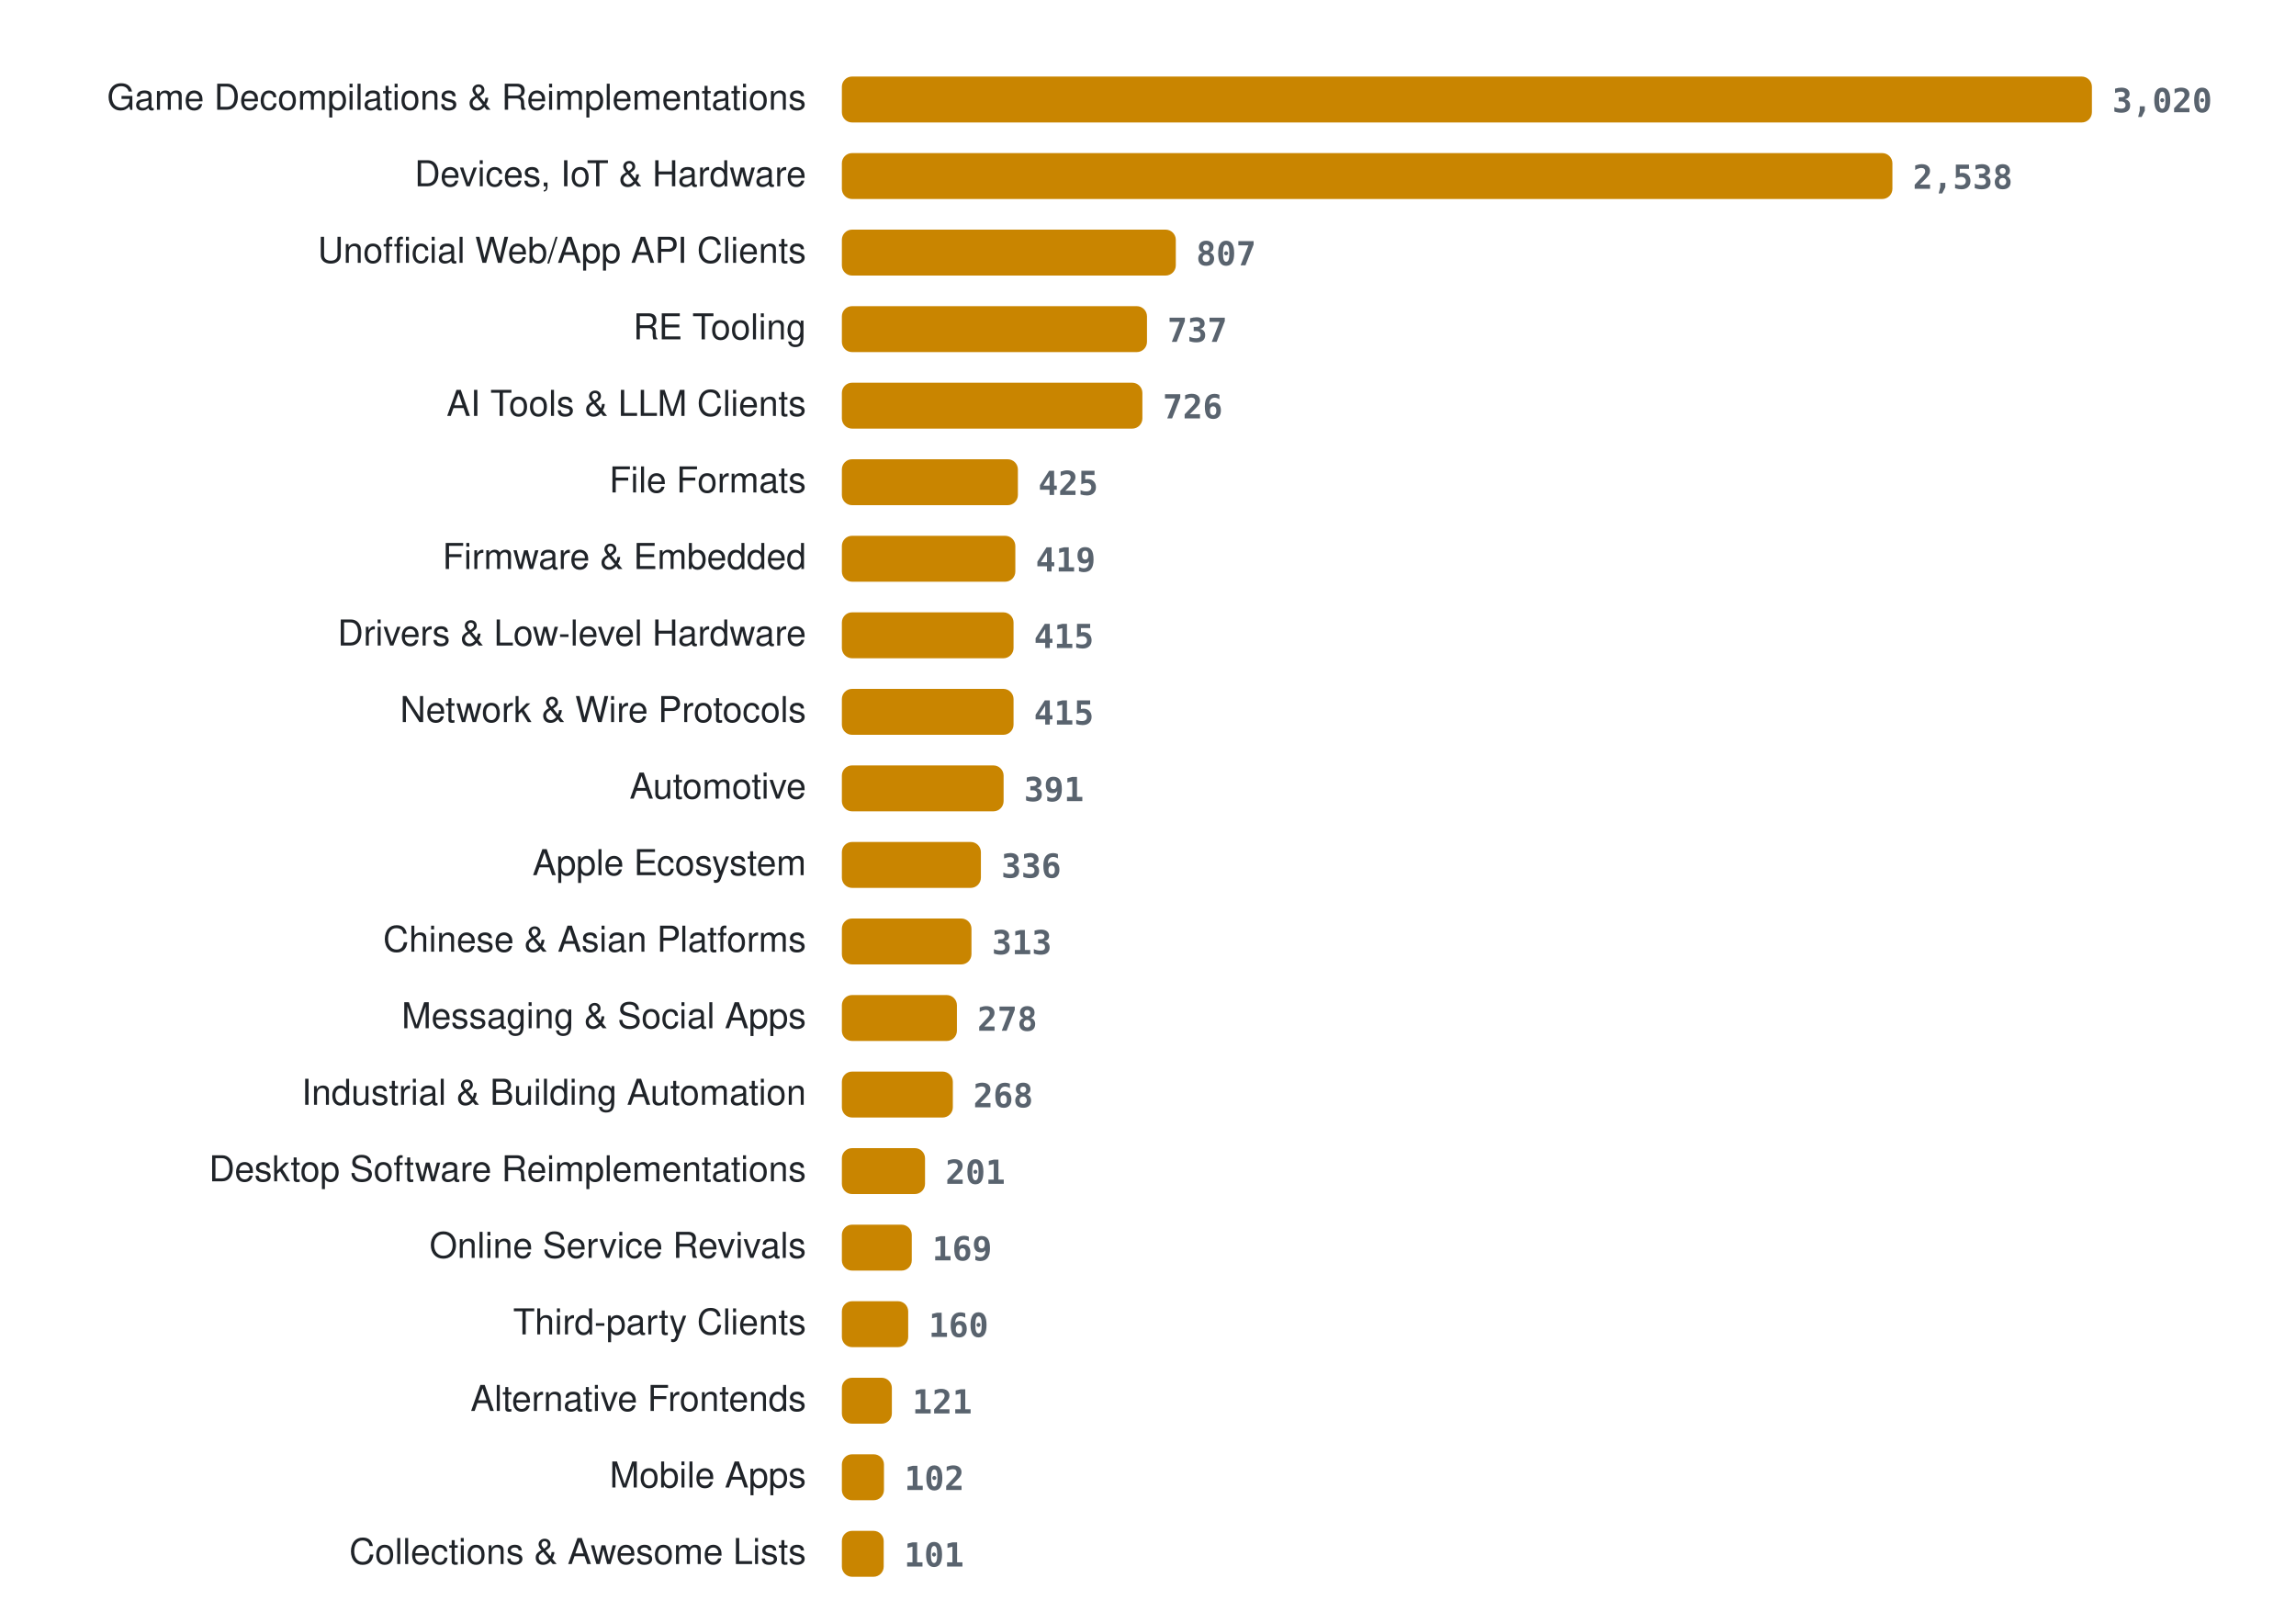
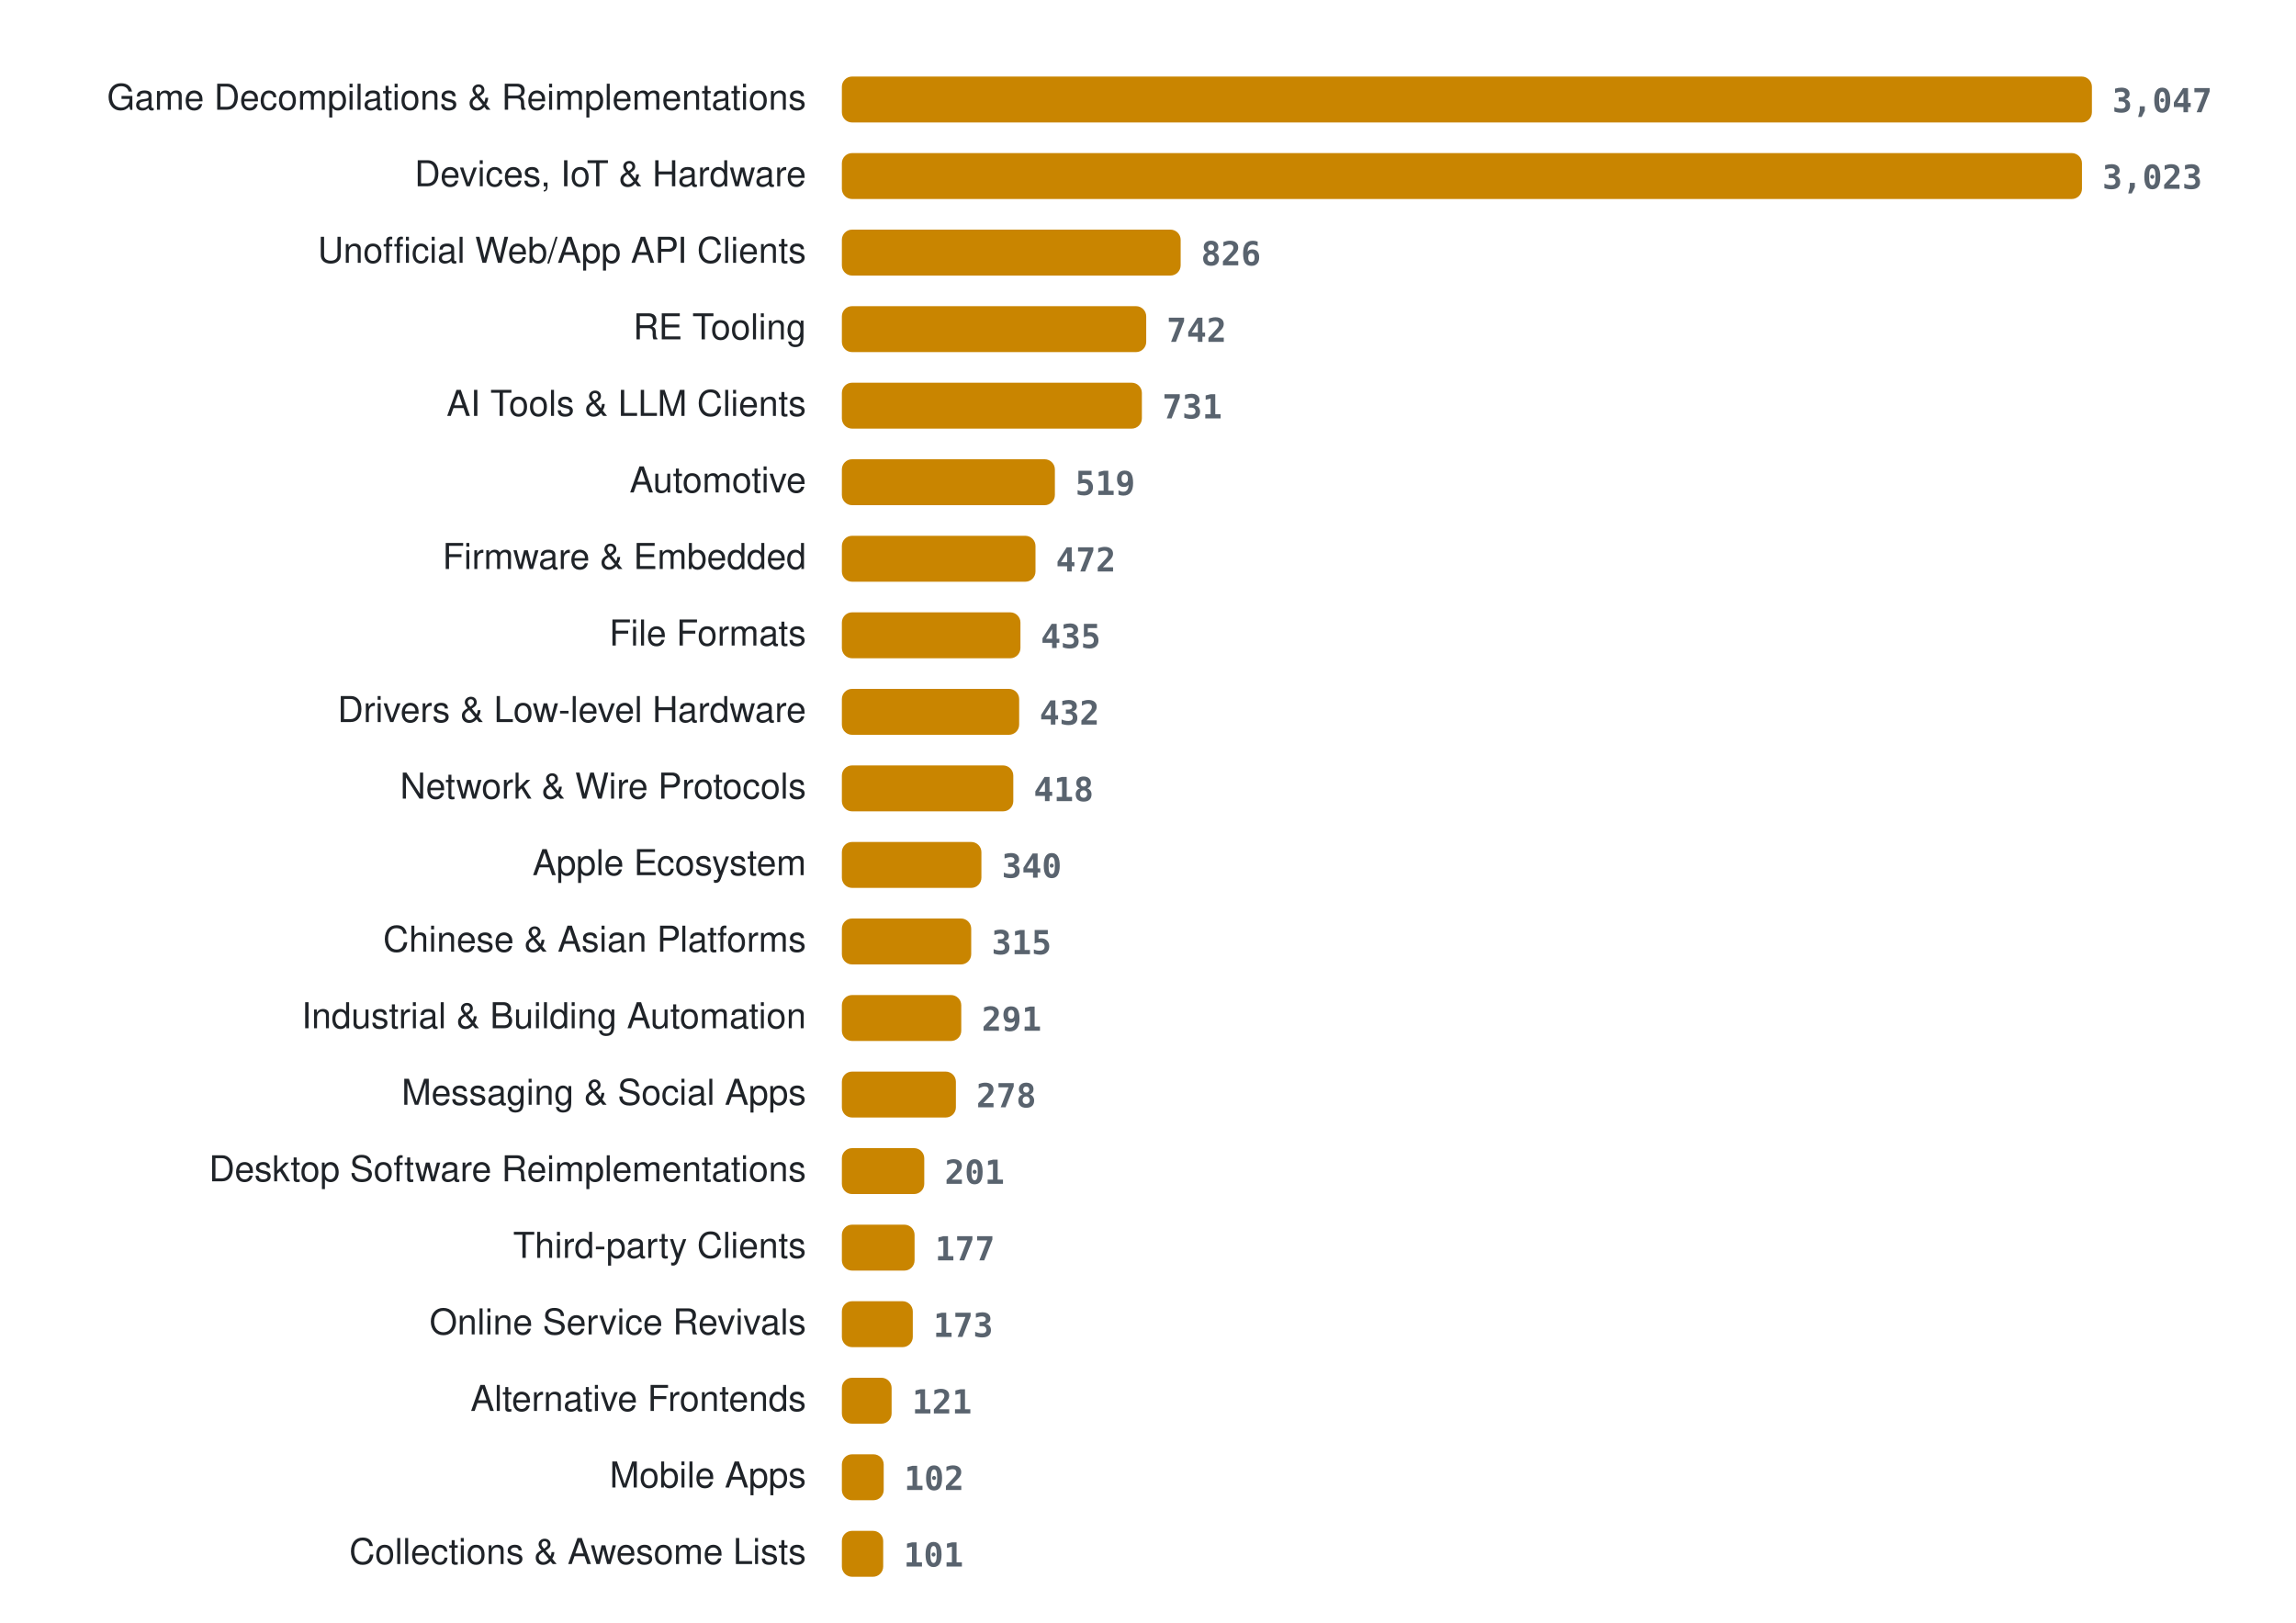
<svg xmlns="http://www.w3.org/2000/svg" width="900" height="636" viewBox="0 0 900 636" role="img" aria-label="Projects per category">
  <style>
.lab{font:14px -apple-system, BlinkMacSystemFont, 'Segoe UI', Helvetica, Arial, sans-serif;fill:#1f2328} .val{font:600 13px ui-monospace, SFMono-Regular, Menlo, Consolas, monospace;fill:#59636e} .bar{fill:#c98500}
@media (prefers-color-scheme: dark){ .lab{fill:#e6edf3} .val{fill:#9198a1} .bar{fill:#ffb000} }
</style>
  <text x="316" y="43" class="lab" text-anchor="end">Game Decompilations &amp; Reimplementations</text>
  <rect x="330" y="30" width="490.0" height="18" rx="4" class="bar" />
-   <text x="828.0" y="44" class="val">3,020</text>
+   <text x="828.0" y="44" class="val">3,047</text>
  <text x="316" y="73" class="lab" text-anchor="end">Devices, IoT &amp; Hardware</text>
-   <rect x="330" y="60" width="411.8" height="18" rx="4" class="bar" />
-   <text x="749.8" y="74" class="val">2,538</text>
+   <rect x="330" y="60" width="486.1" height="18" rx="4" class="bar" />
+   <text x="824.1" y="74" class="val">3,023</text>
  <text x="316" y="103" class="lab" text-anchor="end">Unofficial Web/App API Clients</text>
-   <rect x="330" y="90" width="130.9" height="18" rx="4" class="bar" />
-   <text x="468.9" y="104" class="val">807</text>
+   <rect x="330" y="90" width="132.8" height="18" rx="4" class="bar" />
+   <text x="470.8" y="104" class="val">826</text>
  <text x="316" y="133" class="lab" text-anchor="end">RE Tooling</text>
-   <rect x="330" y="120" width="119.6" height="18" rx="4" class="bar" />
-   <text x="457.6" y="134" class="val">737</text>
+   <rect x="330" y="120" width="119.3" height="18" rx="4" class="bar" />
+   <text x="457.3" y="134" class="val">742</text>
  <text x="316" y="163" class="lab" text-anchor="end">AI Tools &amp; LLM Clients</text>
-   <rect x="330" y="150" width="117.8" height="18" rx="4" class="bar" />
-   <text x="455.8" y="164" class="val">726</text>
-   <text x="316" y="193" class="lab" text-anchor="end">File Formats</text>
-   <rect x="330" y="180" width="69.0" height="18" rx="4" class="bar" />
-   <text x="407.0" y="194" class="val">425</text>
+   <rect x="330" y="150" width="117.6" height="18" rx="4" class="bar" />
+   <text x="455.6" y="164" class="val">731</text>
+   <text x="316" y="193" class="lab" text-anchor="end">Automotive</text>
+   <rect x="330" y="180" width="83.5" height="18" rx="4" class="bar" />
+   <text x="421.5" y="194" class="val">519</text>
  <text x="316" y="223" class="lab" text-anchor="end">Firmware &amp; Embedded</text>
-   <rect x="330" y="210" width="68.0" height="18" rx="4" class="bar" />
-   <text x="406.0" y="224" class="val">419</text>
-   <text x="316" y="253" class="lab" text-anchor="end">Drivers &amp; Low-level Hardware</text>
-   <rect x="330" y="240" width="67.3" height="18" rx="4" class="bar" />
-   <text x="405.3" y="254" class="val">415</text>
-   <text x="316" y="283" class="lab" text-anchor="end">Network &amp; Wire Protocols</text>
-   <rect x="330" y="270" width="67.3" height="18" rx="4" class="bar" />
-   <text x="405.3" y="284" class="val">415</text>
-   <text x="316" y="313" class="lab" text-anchor="end">Automotive</text>
-   <rect x="330" y="300" width="63.4" height="18" rx="4" class="bar" />
-   <text x="401.4" y="314" class="val">391</text>
+   <rect x="330" y="210" width="75.9" height="18" rx="4" class="bar" />
+   <text x="413.9" y="224" class="val">472</text>
+   <text x="316" y="253" class="lab" text-anchor="end">File Formats</text>
+   <rect x="330" y="240" width="70.0" height="18" rx="4" class="bar" />
+   <text x="408.0" y="254" class="val">435</text>
+   <text x="316" y="283" class="lab" text-anchor="end">Drivers &amp; Low-level Hardware</text>
+   <rect x="330" y="270" width="69.5" height="18" rx="4" class="bar" />
+   <text x="407.5" y="284" class="val">432</text>
+   <text x="316" y="313" class="lab" text-anchor="end">Network &amp; Wire Protocols</text>
+   <rect x="330" y="300" width="67.2" height="18" rx="4" class="bar" />
+   <text x="405.2" y="314" class="val">418</text>
  <text x="316" y="343" class="lab" text-anchor="end">Apple Ecosystem</text>
-   <rect x="330" y="330" width="54.5" height="18" rx="4" class="bar" />
-   <text x="392.5" y="344" class="val">336</text>
+   <rect x="330" y="330" width="54.7" height="18" rx="4" class="bar" />
+   <text x="392.7" y="344" class="val">340</text>
  <text x="316" y="373" class="lab" text-anchor="end">Chinese &amp; Asian Platforms</text>
-   <rect x="330" y="360" width="50.8" height="18" rx="4" class="bar" />
-   <text x="388.8" y="374" class="val">313</text>
-   <text x="316" y="403" class="lab" text-anchor="end">Messaging &amp; Social Apps</text>
-   <rect x="330" y="390" width="45.1" height="18" rx="4" class="bar" />
-   <text x="383.1" y="404" class="val">278</text>
-   <text x="316" y="433" class="lab" text-anchor="end">Industrial &amp; Building Automation</text>
-   <rect x="330" y="420" width="43.5" height="18" rx="4" class="bar" />
-   <text x="381.5" y="434" class="val">268</text>
+   <rect x="330" y="360" width="50.7" height="18" rx="4" class="bar" />
+   <text x="388.7" y="374" class="val">315</text>
+   <text x="316" y="403" class="lab" text-anchor="end">Industrial &amp; Building Automation</text>
+   <rect x="330" y="390" width="46.8" height="18" rx="4" class="bar" />
+   <text x="384.8" y="404" class="val">291</text>
+   <text x="316" y="433" class="lab" text-anchor="end">Messaging &amp; Social Apps</text>
+   <rect x="330" y="420" width="44.7" height="18" rx="4" class="bar" />
+   <text x="382.7" y="434" class="val">278</text>
  <text x="316" y="463" class="lab" text-anchor="end">Desktop Software Reimplementations</text>
-   <rect x="330" y="450" width="32.6" height="18" rx="4" class="bar" />
-   <text x="370.6" y="464" class="val">201</text>
-   <text x="316" y="493" class="lab" text-anchor="end">Online Service Revivals</text>
-   <rect x="330" y="480" width="27.4" height="18" rx="4" class="bar" />
-   <text x="365.4" y="494" class="val">169</text>
-   <text x="316" y="523" class="lab" text-anchor="end">Third-party Clients</text>
-   <rect x="330" y="510" width="26.0" height="18" rx="4" class="bar" />
-   <text x="364.0" y="524" class="val">160</text>
+   <rect x="330" y="450" width="32.3" height="18" rx="4" class="bar" />
+   <text x="370.3" y="464" class="val">201</text>
+   <text x="316" y="493" class="lab" text-anchor="end">Third-party Clients</text>
+   <rect x="330" y="480" width="28.5" height="18" rx="4" class="bar" />
+   <text x="366.5" y="494" class="val">177</text>
+   <text x="316" y="523" class="lab" text-anchor="end">Online Service Revivals</text>
+   <rect x="330" y="510" width="27.8" height="18" rx="4" class="bar" />
+   <text x="365.8" y="524" class="val">173</text>
  <text x="316" y="553" class="lab" text-anchor="end">Alternative Frontends</text>
-   <rect x="330" y="540" width="19.6" height="18" rx="4" class="bar" />
-   <text x="357.6" y="554" class="val">121</text>
+   <rect x="330" y="540" width="19.5" height="18" rx="4" class="bar" />
+   <text x="357.5" y="554" class="val">121</text>
  <text x="316" y="583" class="lab" text-anchor="end">Mobile Apps</text>
-   <rect x="330" y="570" width="16.5" height="18" rx="4" class="bar" />
-   <text x="354.5" y="584" class="val">102</text>
+   <rect x="330" y="570" width="16.4" height="18" rx="4" class="bar" />
+   <text x="354.4" y="584" class="val">102</text>
  <text x="316" y="613" class="lab" text-anchor="end">Collections &amp; Awesome Lists</text>
-   <rect x="330" y="600" width="16.4" height="18" rx="4" class="bar" />
-   <text x="354.4" y="614" class="val">101</text>
+   <rect x="330" y="600" width="16.2" height="18" rx="4" class="bar" />
+   <text x="354.2" y="614" class="val">101</text>
</svg>
